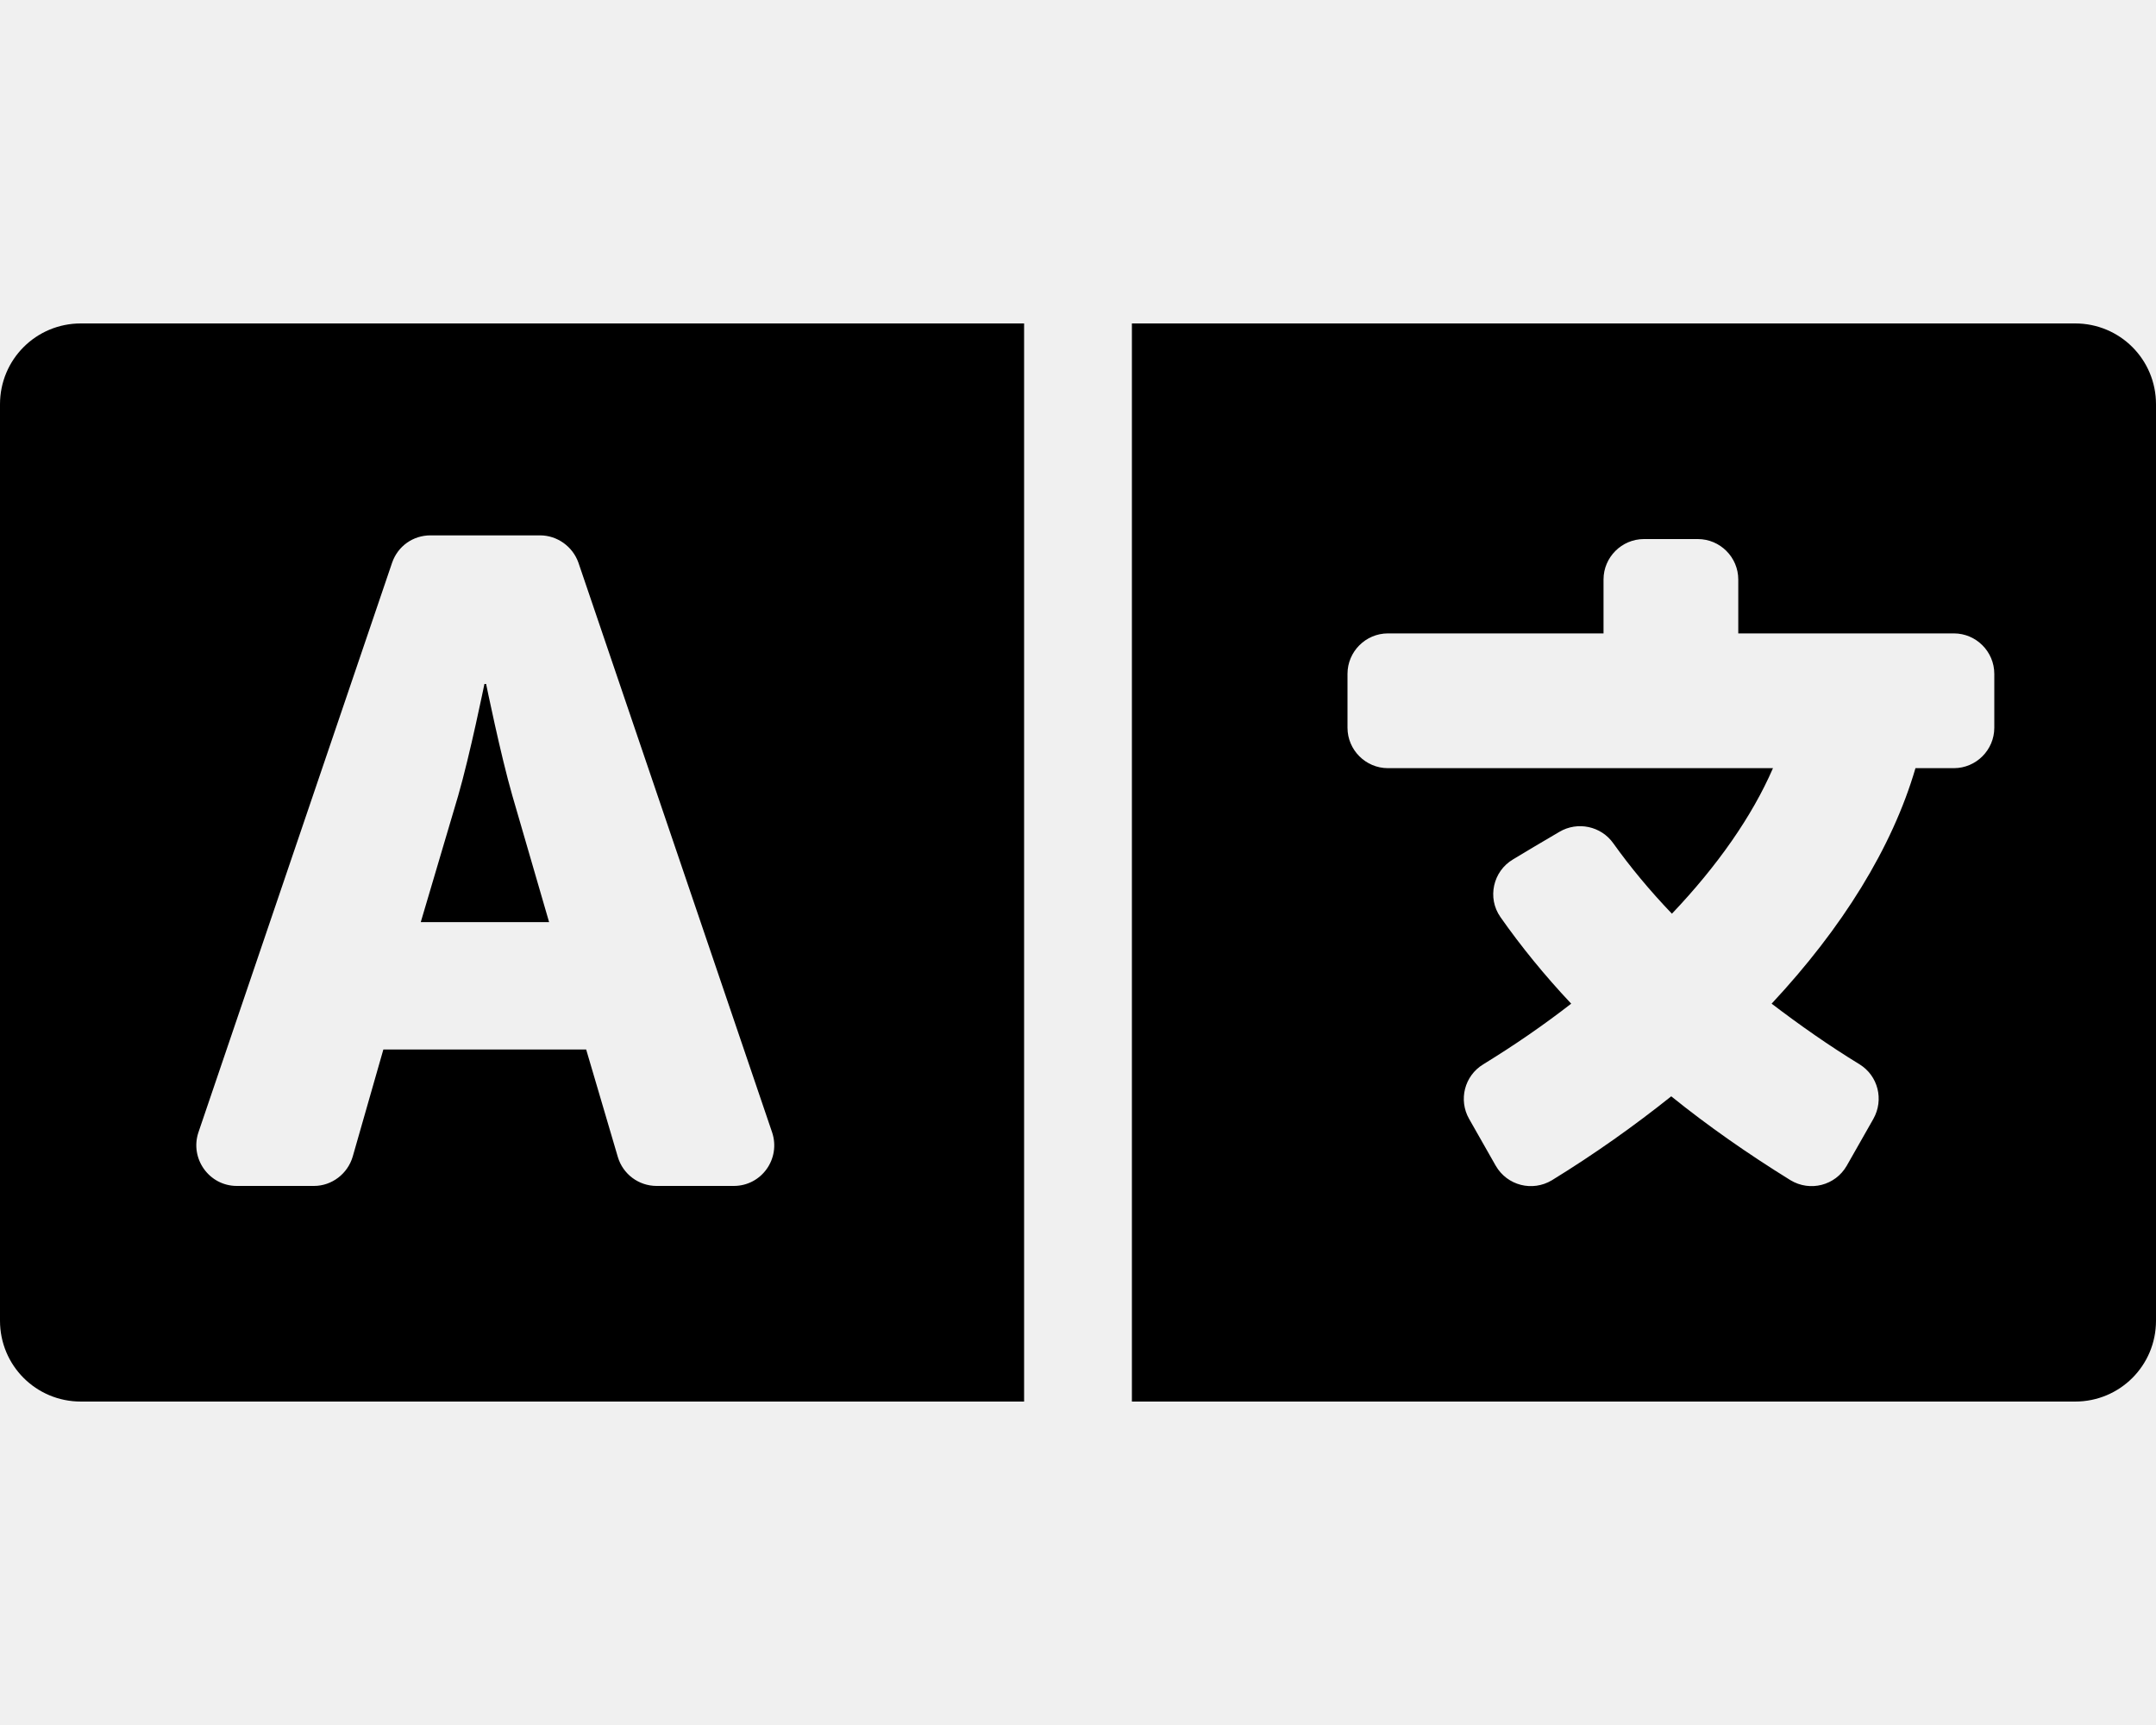
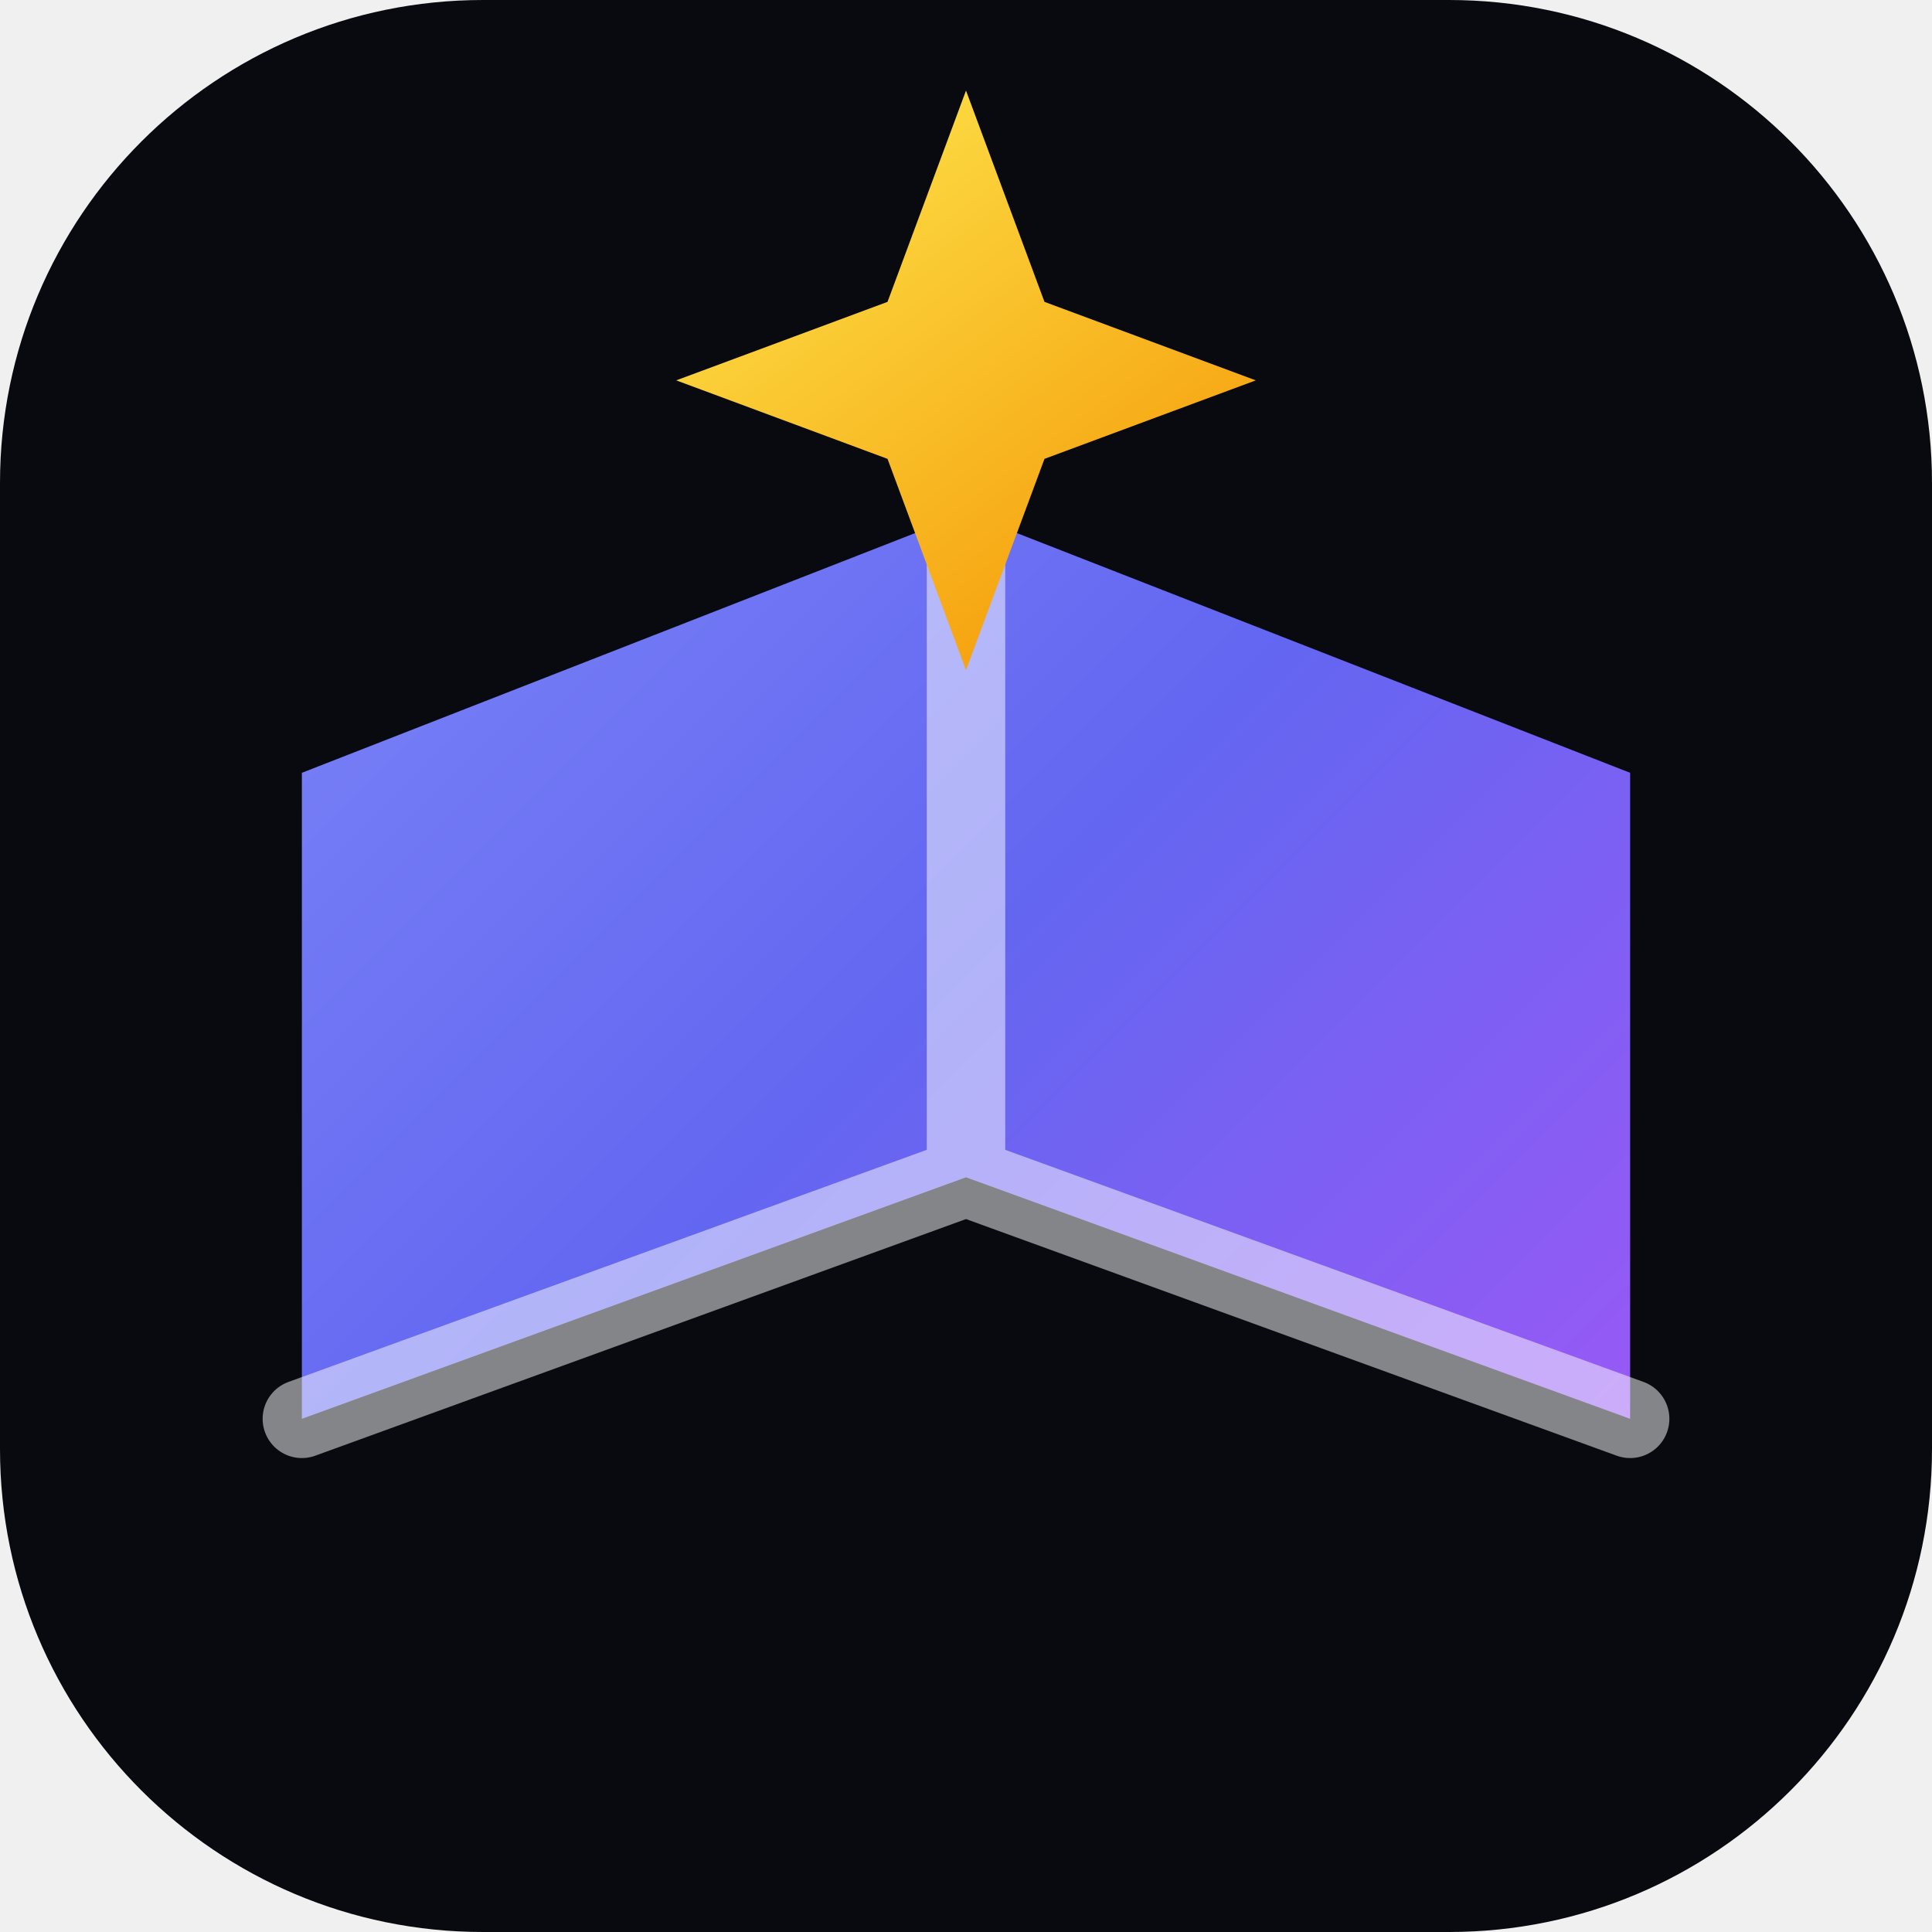
- <svg xmlns="http://www.w3.org/2000/svg" viewBox="0 0 640 512">
-   <path fill="#000000" d="M152.1 236.2c-3.5-12.1-7.8-33.2-7.8-33.2h-.5s-4.3 21.1-7.8 33.2l-11.1 37.5H163zM616 96H336v320h280c13.3 0 24-10.7 24-24V120c0-13.3-10.7-24-24-24zm-24 120c0 6.6-5.4 12-12 12h-11.4c-6.9 23.6-21.7 47.4-42.7 69.9 8.4 6.4 17.1 12.5 26.1 18 5.5 3.4 7.3 10.5 4.1 16.2l-7.9 13.9c-3.4 5.9-10.9 7.8-16.7 4.3-12.6-7.8-24.5-16.1-35.4-24.9-10.9 8.7-22.7 17.1-35.4 24.9-5.8 3.5-13.3 1.6-16.7-4.3l-7.9-13.9c-3.2-5.6-1.4-12.8 4.2-16.2 9.3-5.7 18-11.7 26.1-18-7.9-8.4-14.9-17-21-25.7-4-5.7-2.2-13.6 3.7-17.1l6.5-3.9 7.3-4.3c5.4-3.2 12.4-1.7 16 3.4 5 7 10.8 14 17.4 20.9 13.5-14.2 23.8-28.9 30-43.2H412c-6.6 0-12-5.4-12-12v-16c0-6.6 5.4-12 12-12h64v-16c0-6.6 5.4-12 12-12h16c6.6 0 12 5.4 12 12v16h64c6.6 0 12 5.4 12 12zM0 120v272c0 13.3 10.7 24 24 24h280V96H24c-13.3 0-24 10.7-24 24zm58.9 216.1L116.4 167c1.7-4.9 6.2-8.1 11.4-8.1h32.5c5.1 0 9.7 3.3 11.4 8.1l57.5 169.1c2.6 7.8-3.1 15.9-11.4 15.9h-22.9a12 12 0 0 1-11.5-8.6l-9.4-31.9h-60.2l-9.1 31.8c-1.5 5.1-6.2 8.7-11.5 8.7H70.3c-8.2 0-14-8.1-11.4-15.9z" />
+ <svg xmlns="http://www.w3.org/2000/svg" viewBox="0 0 32 32" fill="none">
+   <defs>
+     <linearGradient id="ntFavGrad" x1="4" y1="4" x2="28" y2="28" gradientUnits="userSpaceOnUse">
+       <stop offset="0%" stop-color="#818cf8" />
+       <stop offset="50%" stop-color="#6366f1" />
+       <stop offset="100%" stop-color="#a855f7" />
+     </linearGradient>
+     <linearGradient id="ntFavGold" x1="13" y1="2" x2="19" y2="10" gradientUnits="userSpaceOnUse">
+       <stop offset="0%" stop-color="#fde047" />
+       <stop offset="100%" stop-color="#f59e0b" />
+     </linearGradient>
+   </defs>
+   <rect width="32" height="32" rx="8" fill="#090a10" />
+   <path d="M16 8.5L5 12.8V23.5L16 19.5L27 23.5V12.8L16 8.5Z" fill="url(#ntFavGrad)" />
+   <path d="M16 8.5V19.5M16 19.5L5 23.5M16 19.5L27 23.5" stroke="#ffffff" stroke-width="1.3" stroke-linecap="round" stroke-linejoin="round" stroke-opacity="0.5" />
+   <path d="M16 1.5L17.3 5L20.8 6.3L17.3 7.6L16 11.1L14.7 7.6L11.2 6.3L14.7 5L16 1.5Z" fill="url(#ntFavGold)" />
</svg>
